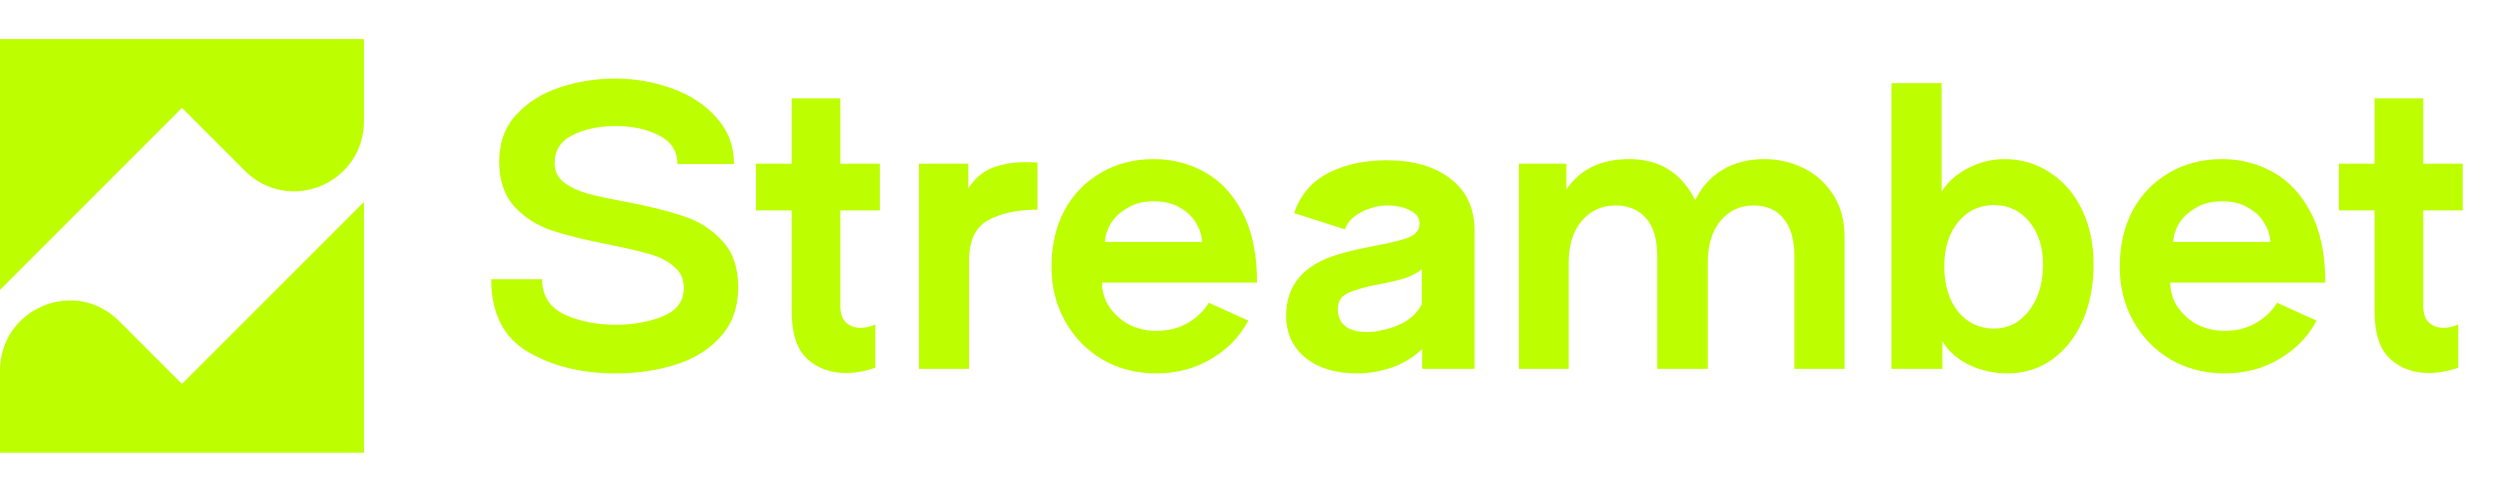
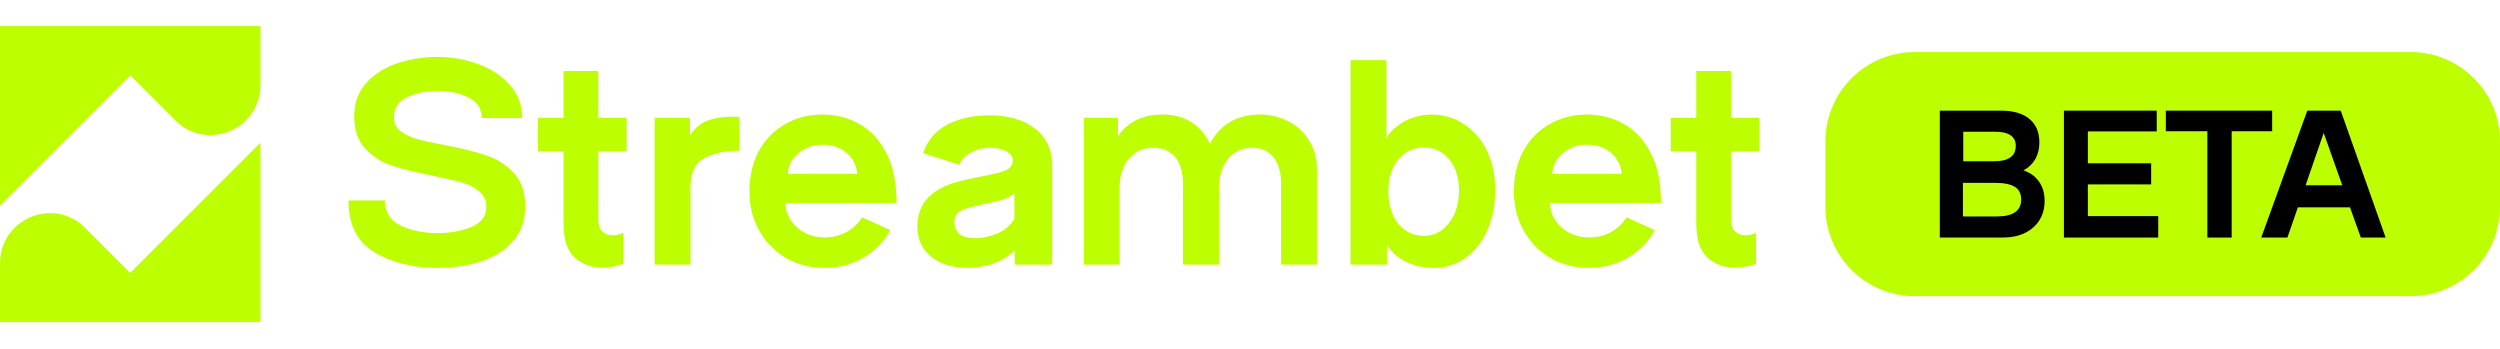
- <svg xmlns="http://www.w3.org/2000/svg" width="122" height="24" viewBox="0 0 122 24" fill="none">
-   <path d="M8.88 18.735L5.821 15.675C3.657 13.511 0 15.041 0 18.101V22.093H17.761V9.854L8.88 18.735Z" fill="#BDFF00" />
-   <path d="M8.88 5.265L11.94 8.325C14.104 10.489 17.761 8.959 17.761 5.9V1.907H0V14.146L8.88 5.265Z" fill="#BDFF00" />
-   <path d="M30.035 18.223C28.379 18.223 26.951 17.87 25.752 17.166C24.565 16.461 23.972 15.28 23.972 13.624H26.456C26.456 14.428 26.821 15.002 27.55 15.348C28.292 15.682 29.12 15.849 30.035 15.849C30.888 15.849 31.654 15.713 32.334 15.441C33.026 15.157 33.373 14.693 33.373 14.051C33.373 13.618 33.212 13.272 32.89 13.012C32.581 12.74 32.186 12.536 31.704 12.4C31.234 12.264 30.573 12.11 29.72 11.937C28.582 11.714 27.655 11.486 26.939 11.251C26.234 11.016 25.628 10.633 25.121 10.101C24.615 9.557 24.361 8.816 24.361 7.876C24.361 6.961 24.639 6.201 25.196 5.596C25.752 4.99 26.463 4.545 27.328 4.261C28.193 3.976 29.096 3.834 30.035 3.834C30.987 3.834 31.908 3.995 32.798 4.316C33.688 4.638 34.411 5.113 34.967 5.744C35.536 6.374 35.82 7.128 35.82 8.006H33.057C33.057 7.376 32.761 6.912 32.167 6.615C31.586 6.306 30.875 6.152 30.035 6.152C29.232 6.152 28.533 6.3 27.94 6.597C27.359 6.881 27.068 7.338 27.068 7.969C27.068 8.352 27.217 8.661 27.513 8.896C27.81 9.118 28.181 9.298 28.626 9.434C29.071 9.557 29.701 9.693 30.517 9.842C31.679 10.064 32.625 10.299 33.354 10.546C34.083 10.781 34.708 11.177 35.227 11.733C35.758 12.289 36.024 13.049 36.024 14.014C36.024 14.99 35.74 15.793 35.171 16.424C34.615 17.054 33.879 17.512 32.965 17.796C32.062 18.08 31.086 18.223 30.035 18.223ZM42.714 17.944C42.22 18.117 41.744 18.204 41.286 18.204C40.52 18.204 39.883 17.969 39.377 17.499C38.882 17.03 38.635 16.263 38.635 15.2V10.268H36.892V7.987H38.635V4.798H41.008V7.987H42.937V10.268H41.008V14.941C41.008 15.299 41.101 15.565 41.286 15.738C41.472 15.911 41.707 15.998 41.991 15.998C42.251 15.998 42.492 15.942 42.714 15.831V17.944ZM44.844 7.987H47.254V9.193C47.563 8.711 47.953 8.377 48.422 8.191C48.905 8.006 49.442 7.913 50.036 7.913C50.308 7.913 50.505 7.919 50.629 7.932V10.231C49.652 10.231 48.849 10.404 48.218 10.75C47.6 11.084 47.291 11.745 47.291 12.734V18H44.844V7.987ZM56.431 18.223C55.467 18.223 54.595 18 53.816 17.555C53.038 17.098 52.426 16.473 51.981 15.682C51.536 14.891 51.313 14.007 51.313 13.031C51.313 11.98 51.523 11.059 51.944 10.268C52.376 9.477 52.97 8.865 53.724 8.432C54.478 7.987 55.337 7.765 56.301 7.765C57.203 7.765 58.032 7.975 58.786 8.395C59.552 8.816 60.17 9.477 60.64 10.379C61.109 11.282 61.344 12.419 61.344 13.791H53.779C53.779 14.236 53.903 14.638 54.15 14.996C54.397 15.355 54.719 15.639 55.114 15.849C55.522 16.047 55.961 16.146 56.431 16.146C57.012 16.146 57.525 16.016 57.97 15.756C58.415 15.497 58.755 15.169 58.99 14.774L60.918 15.645C60.51 16.424 59.904 17.048 59.101 17.518C58.31 17.988 57.42 18.223 56.431 18.223ZM58.656 11.807C58.656 11.523 58.569 11.232 58.396 10.936C58.236 10.627 57.976 10.367 57.617 10.157C57.271 9.934 56.833 9.823 56.301 9.823C55.794 9.823 55.362 9.934 55.003 10.157C54.645 10.367 54.373 10.627 54.187 10.936C54.014 11.245 53.928 11.535 53.928 11.807H58.656ZM66.231 18.223C65.18 18.223 64.34 17.969 63.709 17.462C63.079 16.943 62.764 16.257 62.764 15.404C62.764 13.921 63.604 12.926 65.285 12.419C65.73 12.283 66.367 12.135 67.195 11.974C67.937 11.838 68.468 11.702 68.79 11.566C69.111 11.43 69.272 11.207 69.272 10.899C69.272 10.639 69.13 10.435 68.845 10.287C68.573 10.126 68.203 10.039 67.733 10.027C67.275 10.027 66.837 10.138 66.416 10.361C65.996 10.583 65.737 10.861 65.638 11.195L63.153 10.398C63.45 9.52 64 8.871 64.803 8.451C65.619 8.031 66.571 7.821 67.659 7.821C68.981 7.821 70.026 8.123 70.792 8.729C71.571 9.322 71.96 10.175 71.96 11.288V18H69.401V17.036C68.969 17.444 68.468 17.747 67.9 17.944C67.331 18.13 66.775 18.223 66.231 18.223ZM67.38 16.127C68.382 15.93 69.049 15.503 69.383 14.848V13.142C69.148 13.328 68.864 13.476 68.53 13.587C68.196 13.686 67.764 13.785 67.232 13.884C66.54 14.02 66.039 14.168 65.73 14.329C65.434 14.477 65.285 14.73 65.285 15.089C65.285 15.447 65.409 15.726 65.656 15.923C65.903 16.109 66.249 16.201 66.694 16.201C66.942 16.201 67.17 16.177 67.38 16.127ZM74.123 7.987H76.441V9.248C76.75 8.779 77.158 8.414 77.665 8.154C78.184 7.895 78.796 7.765 79.501 7.765C80.984 7.765 82.059 8.432 82.727 9.767C83.036 9.125 83.481 8.63 84.062 8.284C84.643 7.938 85.323 7.765 86.101 7.765C86.769 7.765 87.399 7.907 87.993 8.191C88.586 8.476 89.068 8.902 89.439 9.471C89.822 10.039 90.014 10.732 90.014 11.547V18H87.566V12.493C87.566 11.69 87.387 11.078 87.028 10.657C86.682 10.237 86.2 10.027 85.582 10.027C84.915 10.027 84.371 10.28 83.951 10.787C83.543 11.294 83.339 11.968 83.339 12.808V18H80.873V12.493C80.873 11.665 80.687 11.047 80.316 10.639C79.958 10.231 79.463 10.027 78.833 10.027C78.165 10.027 77.615 10.28 77.183 10.787C76.763 11.294 76.552 11.968 76.552 12.808V18H74.123V7.987ZM97.958 18.223C97.291 18.223 96.66 18.08 96.067 17.796C95.486 17.499 95.059 17.116 94.788 16.646V18H92.303V4.057H94.751V9.36C95.035 8.89 95.461 8.507 96.03 8.21C96.599 7.913 97.192 7.765 97.81 7.765C98.65 7.765 99.398 7.987 100.053 8.432C100.721 8.865 101.24 9.471 101.611 10.249C101.982 11.028 102.167 11.912 102.167 12.901C102.167 13.927 101.988 14.848 101.63 15.664C101.271 16.467 100.77 17.098 100.128 17.555C99.497 18 98.774 18.223 97.958 18.223ZM94.88 12.994C94.88 13.896 95.103 14.632 95.548 15.2C96.005 15.756 96.592 16.035 97.309 16.035C98.001 16.035 98.57 15.744 99.015 15.163C99.472 14.57 99.701 13.822 99.701 12.919C99.701 12.067 99.479 11.368 99.034 10.824C98.589 10.28 98.014 10.008 97.309 10.008C96.592 10.008 96.005 10.287 95.548 10.843C95.103 11.399 94.88 12.116 94.88 12.994ZM108.562 18.223C107.597 18.223 106.726 18 105.947 17.555C105.168 17.098 104.557 16.473 104.112 15.682C103.667 14.891 103.444 14.007 103.444 13.031C103.444 11.98 103.654 11.059 104.074 10.268C104.507 9.477 105.1 8.865 105.854 8.432C106.608 7.987 107.468 7.765 108.432 7.765C109.334 7.765 110.162 7.975 110.916 8.395C111.683 8.816 112.301 9.477 112.771 10.379C113.24 11.282 113.475 12.419 113.475 13.791H105.91C105.91 14.236 106.034 14.638 106.281 14.996C106.528 15.355 106.85 15.639 107.245 15.849C107.653 16.047 108.092 16.146 108.562 16.146C109.143 16.146 109.656 16.016 110.101 15.756C110.546 15.497 110.885 15.169 111.12 14.774L113.049 15.645C112.641 16.424 112.035 17.048 111.232 17.518C110.44 17.988 109.55 18.223 108.562 18.223ZM110.787 11.807C110.787 11.523 110.7 11.232 110.527 10.936C110.366 10.627 110.107 10.367 109.748 10.157C109.402 9.934 108.963 9.823 108.432 9.823C107.925 9.823 107.492 9.934 107.134 10.157C106.775 10.367 106.503 10.627 106.318 10.936C106.145 11.245 106.058 11.535 106.058 11.807H110.787ZM119.96 17.944C119.465 18.117 118.989 18.204 118.532 18.204C117.766 18.204 117.129 17.969 116.622 17.499C116.128 17.03 115.88 16.263 115.88 15.2V10.268H114.138V7.987H115.88V4.798H118.254V7.987H120.182V10.268H118.254V14.941C118.254 15.299 118.347 15.565 118.532 15.738C118.717 15.911 118.952 15.998 119.237 15.998C119.496 15.998 119.737 15.942 119.96 15.831V17.944Z" fill="#BDFF00" />
+ <svg xmlns="http://www.w3.org/2000/svg" width="718" height="100" viewBox="0 0 718 100" fill="none">
+   <path d="M37.401 78.364L24.515 65.478C15.4 56.364 0 62.807 0 75.693V92.507H74.801V40.964L37.401 78.364Z" fill="#BDFF00" />
+   <path d="M37.401 21.636L50.286 34.522C59.401 43.636 74.801 37.193 74.801 24.307V7.493H0V59.036L37.401 21.636Z" fill="#BDFF00" />
+   <path d="M125.626 76.937C118.65 76.937 112.637 75.453 107.587 72.486C102.589 69.519 100.09 64.547 100.09 57.571H110.555C110.555 60.955 112.09 63.375 115.162 64.833C118.285 66.239 121.774 66.942 125.626 66.942C129.218 66.942 132.446 66.369 135.309 65.224C138.225 64.026 139.682 62.074 139.682 59.367C139.682 57.545 139.006 56.087 137.652 54.994C136.35 53.848 134.685 52.989 132.654 52.417C130.676 51.844 127.891 51.193 124.298 50.464C119.509 49.527 115.604 48.564 112.585 47.575C109.617 46.586 107.066 44.972 104.932 42.733C102.797 40.443 101.73 37.319 101.73 33.362C101.73 29.51 102.902 26.308 105.244 23.757C107.587 21.206 110.581 19.332 114.225 18.135C117.869 16.937 121.669 16.339 125.626 16.339C129.635 16.339 133.513 17.015 137.262 18.369C141.01 19.723 144.055 21.727 146.398 24.382C148.793 27.037 149.99 30.213 149.99 33.909H138.355C138.355 31.254 137.105 29.302 134.606 28.052C132.16 26.751 129.166 26.1 125.626 26.1C122.242 26.1 119.301 26.725 116.802 27.974C114.355 29.172 113.132 31.098 113.132 33.753C113.132 35.367 113.756 36.668 115.006 37.657C116.255 38.594 117.817 39.349 119.691 39.922C121.565 40.443 124.22 41.015 127.656 41.64C132.55 42.577 136.533 43.566 139.604 44.608C142.676 45.597 145.305 47.263 147.491 49.605C149.73 51.948 150.849 55.15 150.849 59.211C150.849 63.323 149.652 66.707 147.257 69.362C144.914 72.017 141.817 73.944 137.964 75.141C134.164 76.338 130.051 76.937 125.626 76.937ZM179.026 75.766C176.944 76.495 174.939 76.859 173.013 76.859C169.785 76.859 167.104 75.87 164.97 73.892C162.887 71.913 161.846 68.686 161.846 64.208V43.436H154.506V33.831H161.846V20.399H171.842V33.831H179.963V43.436H171.842V63.115C171.842 64.625 172.232 65.744 173.013 66.473C173.794 67.202 174.783 67.566 175.981 67.566C177.074 67.566 178.089 67.332 179.026 66.863V75.766ZM187.995 33.831H198.147V38.907C199.449 36.877 201.089 35.471 203.067 34.69C205.097 33.909 207.362 33.519 209.861 33.519C211.006 33.519 211.839 33.545 212.36 33.597V43.28C208.247 43.28 204.863 44.009 202.208 45.467C199.605 46.872 198.303 49.657 198.303 53.822V76H187.995V33.831ZM236.795 76.937C232.734 76.937 229.064 76 225.784 74.126C222.504 72.2 219.927 69.57 218.053 66.239C216.179 62.907 215.242 59.184 215.242 55.072C215.242 50.647 216.127 46.768 217.897 43.436C219.719 40.104 222.218 37.527 225.394 35.705C228.569 33.831 232.188 32.894 236.248 32.894C240.049 32.894 243.537 33.779 246.712 35.549C249.94 37.319 252.543 40.104 254.521 43.905C256.5 47.705 257.489 52.495 257.489 58.273H225.628C225.628 60.148 226.149 61.84 227.19 63.349C228.231 64.859 229.585 66.056 231.25 66.942C232.968 67.774 234.817 68.191 236.795 68.191C239.242 68.191 241.402 67.644 243.276 66.551C245.151 65.458 246.582 64.078 247.571 62.412L255.693 66.082C253.975 69.362 251.424 71.991 248.04 73.97C244.708 75.948 240.96 76.937 236.795 76.937ZM246.166 49.918C246.166 48.72 245.801 47.497 245.073 46.247C244.396 44.946 243.302 43.853 241.793 42.968C240.335 42.031 238.487 41.562 236.248 41.562C234.114 41.562 232.292 42.031 230.782 42.968C229.272 43.853 228.127 44.946 227.346 46.247C226.617 47.549 226.253 48.772 226.253 49.918H246.166ZM278.069 76.937C273.644 76.937 270.104 75.87 267.449 73.735C264.793 71.549 263.466 68.659 263.466 65.067C263.466 58.82 267.006 54.629 274.086 52.495C275.96 51.922 278.642 51.297 282.13 50.62C285.253 50.048 287.492 49.475 288.845 48.903C290.199 48.33 290.876 47.393 290.876 46.091C290.876 44.998 290.277 44.139 289.08 43.514C287.934 42.837 286.373 42.473 284.394 42.421C282.468 42.421 280.62 42.889 278.85 43.827C277.08 44.764 275.986 45.935 275.57 47.341L265.106 43.983C266.355 40.286 268.672 37.553 272.056 35.783C275.492 34.013 279.501 33.128 284.082 33.128C289.652 33.128 294.051 34.404 297.279 36.955C300.559 39.453 302.199 43.046 302.199 47.731V76H291.422V71.939C289.6 73.657 287.492 74.933 285.097 75.766C282.702 76.547 280.36 76.937 278.069 76.937ZM282.911 68.113C287.127 67.28 289.939 65.484 291.344 62.725V55.54C290.355 56.321 289.158 56.946 287.752 57.414C286.347 57.831 284.524 58.247 282.286 58.664C279.37 59.236 277.262 59.861 275.96 60.538C274.711 61.163 274.086 62.23 274.086 63.74C274.086 65.249 274.607 66.421 275.648 67.254C276.689 68.035 278.147 68.425 280.021 68.425C281.062 68.425 282.025 68.321 282.911 68.113ZM311.309 33.831H321.07V39.141C322.372 37.163 324.09 35.627 326.224 34.534C328.411 33.441 330.988 32.894 333.955 32.894C340.202 32.894 344.732 35.705 347.543 41.328C348.844 38.621 350.718 36.538 353.165 35.081C355.612 33.623 358.475 32.894 361.755 32.894C364.567 32.894 367.222 33.493 369.721 34.69C372.219 35.887 374.25 37.684 375.812 40.078C377.426 42.473 378.232 45.388 378.232 48.824V76H367.924V52.807C367.924 49.423 367.17 46.846 365.66 45.076C364.202 43.306 362.172 42.421 359.569 42.421C356.757 42.421 354.467 43.488 352.697 45.623C350.979 47.757 350.12 50.594 350.12 54.135V76H339.734V52.807C339.734 49.319 338.953 46.716 337.391 44.998C335.881 43.28 333.799 42.421 331.144 42.421C328.332 42.421 326.016 43.488 324.194 45.623C322.424 47.757 321.539 50.594 321.539 54.135V76H311.309V33.831ZM411.692 76.937C408.881 76.937 406.226 76.338 403.727 75.141C401.28 73.892 399.484 72.278 398.338 70.299V76H387.874V17.276H398.182V39.61C399.38 37.631 401.176 36.017 403.57 34.768C405.965 33.519 408.464 32.894 411.067 32.894C414.607 32.894 417.757 33.831 420.516 35.705C423.327 37.527 425.514 40.078 427.076 43.358C428.638 46.638 429.418 50.36 429.418 54.525C429.418 58.846 428.664 62.725 427.154 66.161C425.644 69.544 423.536 72.2 420.828 74.126C418.173 76 415.128 76.937 411.692 76.937ZM398.729 54.916C398.729 58.716 399.666 61.813 401.54 64.208C403.466 66.551 405.939 67.722 408.959 67.722C411.874 67.722 414.269 66.499 416.143 64.052C418.069 61.553 419.032 58.404 419.032 54.603C419.032 51.011 418.095 48.069 416.221 45.779C414.347 43.488 411.926 42.343 408.959 42.343C405.939 42.343 403.466 43.514 401.54 45.857C399.666 48.2 398.729 51.219 398.729 54.916ZM456.349 76.937C452.288 76.937 448.618 76 445.338 74.126C442.058 72.2 439.481 69.57 437.607 66.239C435.733 62.907 434.796 59.184 434.796 55.072C434.796 50.647 435.681 46.768 437.451 43.436C439.273 40.104 441.772 37.527 444.948 35.705C448.123 33.831 451.741 32.894 455.802 32.894C459.603 32.894 463.091 33.779 466.266 35.549C469.494 37.319 472.097 40.104 474.075 43.905C476.054 47.705 477.043 52.495 477.043 58.273H445.182C445.182 60.148 445.702 61.84 446.744 63.349C447.785 64.859 449.138 66.056 450.804 66.942C452.522 67.774 454.371 68.191 456.349 68.191C458.796 68.191 460.956 67.644 462.83 66.551C464.705 65.458 466.136 64.078 467.125 62.412L475.247 66.082C473.529 69.362 470.978 71.991 467.594 73.97C464.262 75.948 460.514 76.937 456.349 76.937ZM465.72 49.918C465.72 48.72 465.355 47.497 464.626 46.247C463.95 44.946 462.856 43.853 461.347 42.968C459.889 42.031 458.041 41.562 455.802 41.562C453.668 41.562 451.846 42.031 450.336 42.968C448.826 43.853 447.681 44.946 446.9 46.247C446.171 47.549 445.807 48.772 445.807 49.918H465.72ZM504.353 75.766C502.271 76.495 500.267 76.859 498.34 76.859C495.113 76.859 492.431 75.87 490.297 73.892C488.214 71.913 487.173 68.686 487.173 64.208V43.436H479.833V33.831H487.173V20.399H497.169V33.831H505.29V43.436H497.169V63.115C497.169 64.625 497.559 65.744 498.34 66.473C499.121 67.202 500.11 67.566 501.308 67.566C502.401 67.566 503.416 67.332 504.353 66.863V75.766Z" fill="#BDFF00" />
+   <rect x="524.263" y="14.95" width="193.737" height="70.1" rx="25.639" fill="#BDFF00" />
+   <path d="M557.113 31.776H574.659C578.213 31.776 580.944 32.568 582.85 34.151C584.756 35.734 585.71 37.98 585.71 40.888C585.71 42.697 585.322 44.297 584.546 45.686C583.771 47.044 582.64 48.126 581.154 48.934C583.125 49.612 584.627 50.711 585.661 52.23C586.695 53.748 587.212 55.558 587.212 57.658C587.212 59.758 586.727 61.6 585.758 63.183C584.789 64.767 583.383 66.011 581.541 66.915C579.732 67.788 577.599 68.224 575.144 68.224H557.113V31.776ZM573.447 62.166C578.132 62.166 580.475 60.55 580.475 57.319C580.475 55.639 579.877 54.427 578.682 53.684C577.486 52.908 575.58 52.52 572.962 52.52H563.753V62.166H573.447ZM572.72 46.316C576.856 46.316 578.924 44.846 578.924 41.906C578.924 40.516 578.423 39.499 577.422 38.852C576.452 38.174 574.998 37.834 573.059 37.834H563.85V46.316H572.72Z" fill="black" />
+   <path d="M592.755 31.776H619.412V37.737H599.637V46.898H617.813V52.957H599.637V62.069H619.848V68.224H592.755V31.776Z" fill="black" />
+   <path d="M622.029 31.776H652.564V37.689H640.932V68.224H633.952V37.689H622.029V31.776Z" fill="black" />
+   <path d="M662.176 53.199H672.694L667.362 38.174L662.176 53.199ZM662.661 31.776H672.257L685.15 68.224H678.025L674.923 59.548H659.946L656.941 68.224H649.429L662.661 31.776Z" fill="black" />
</svg>
